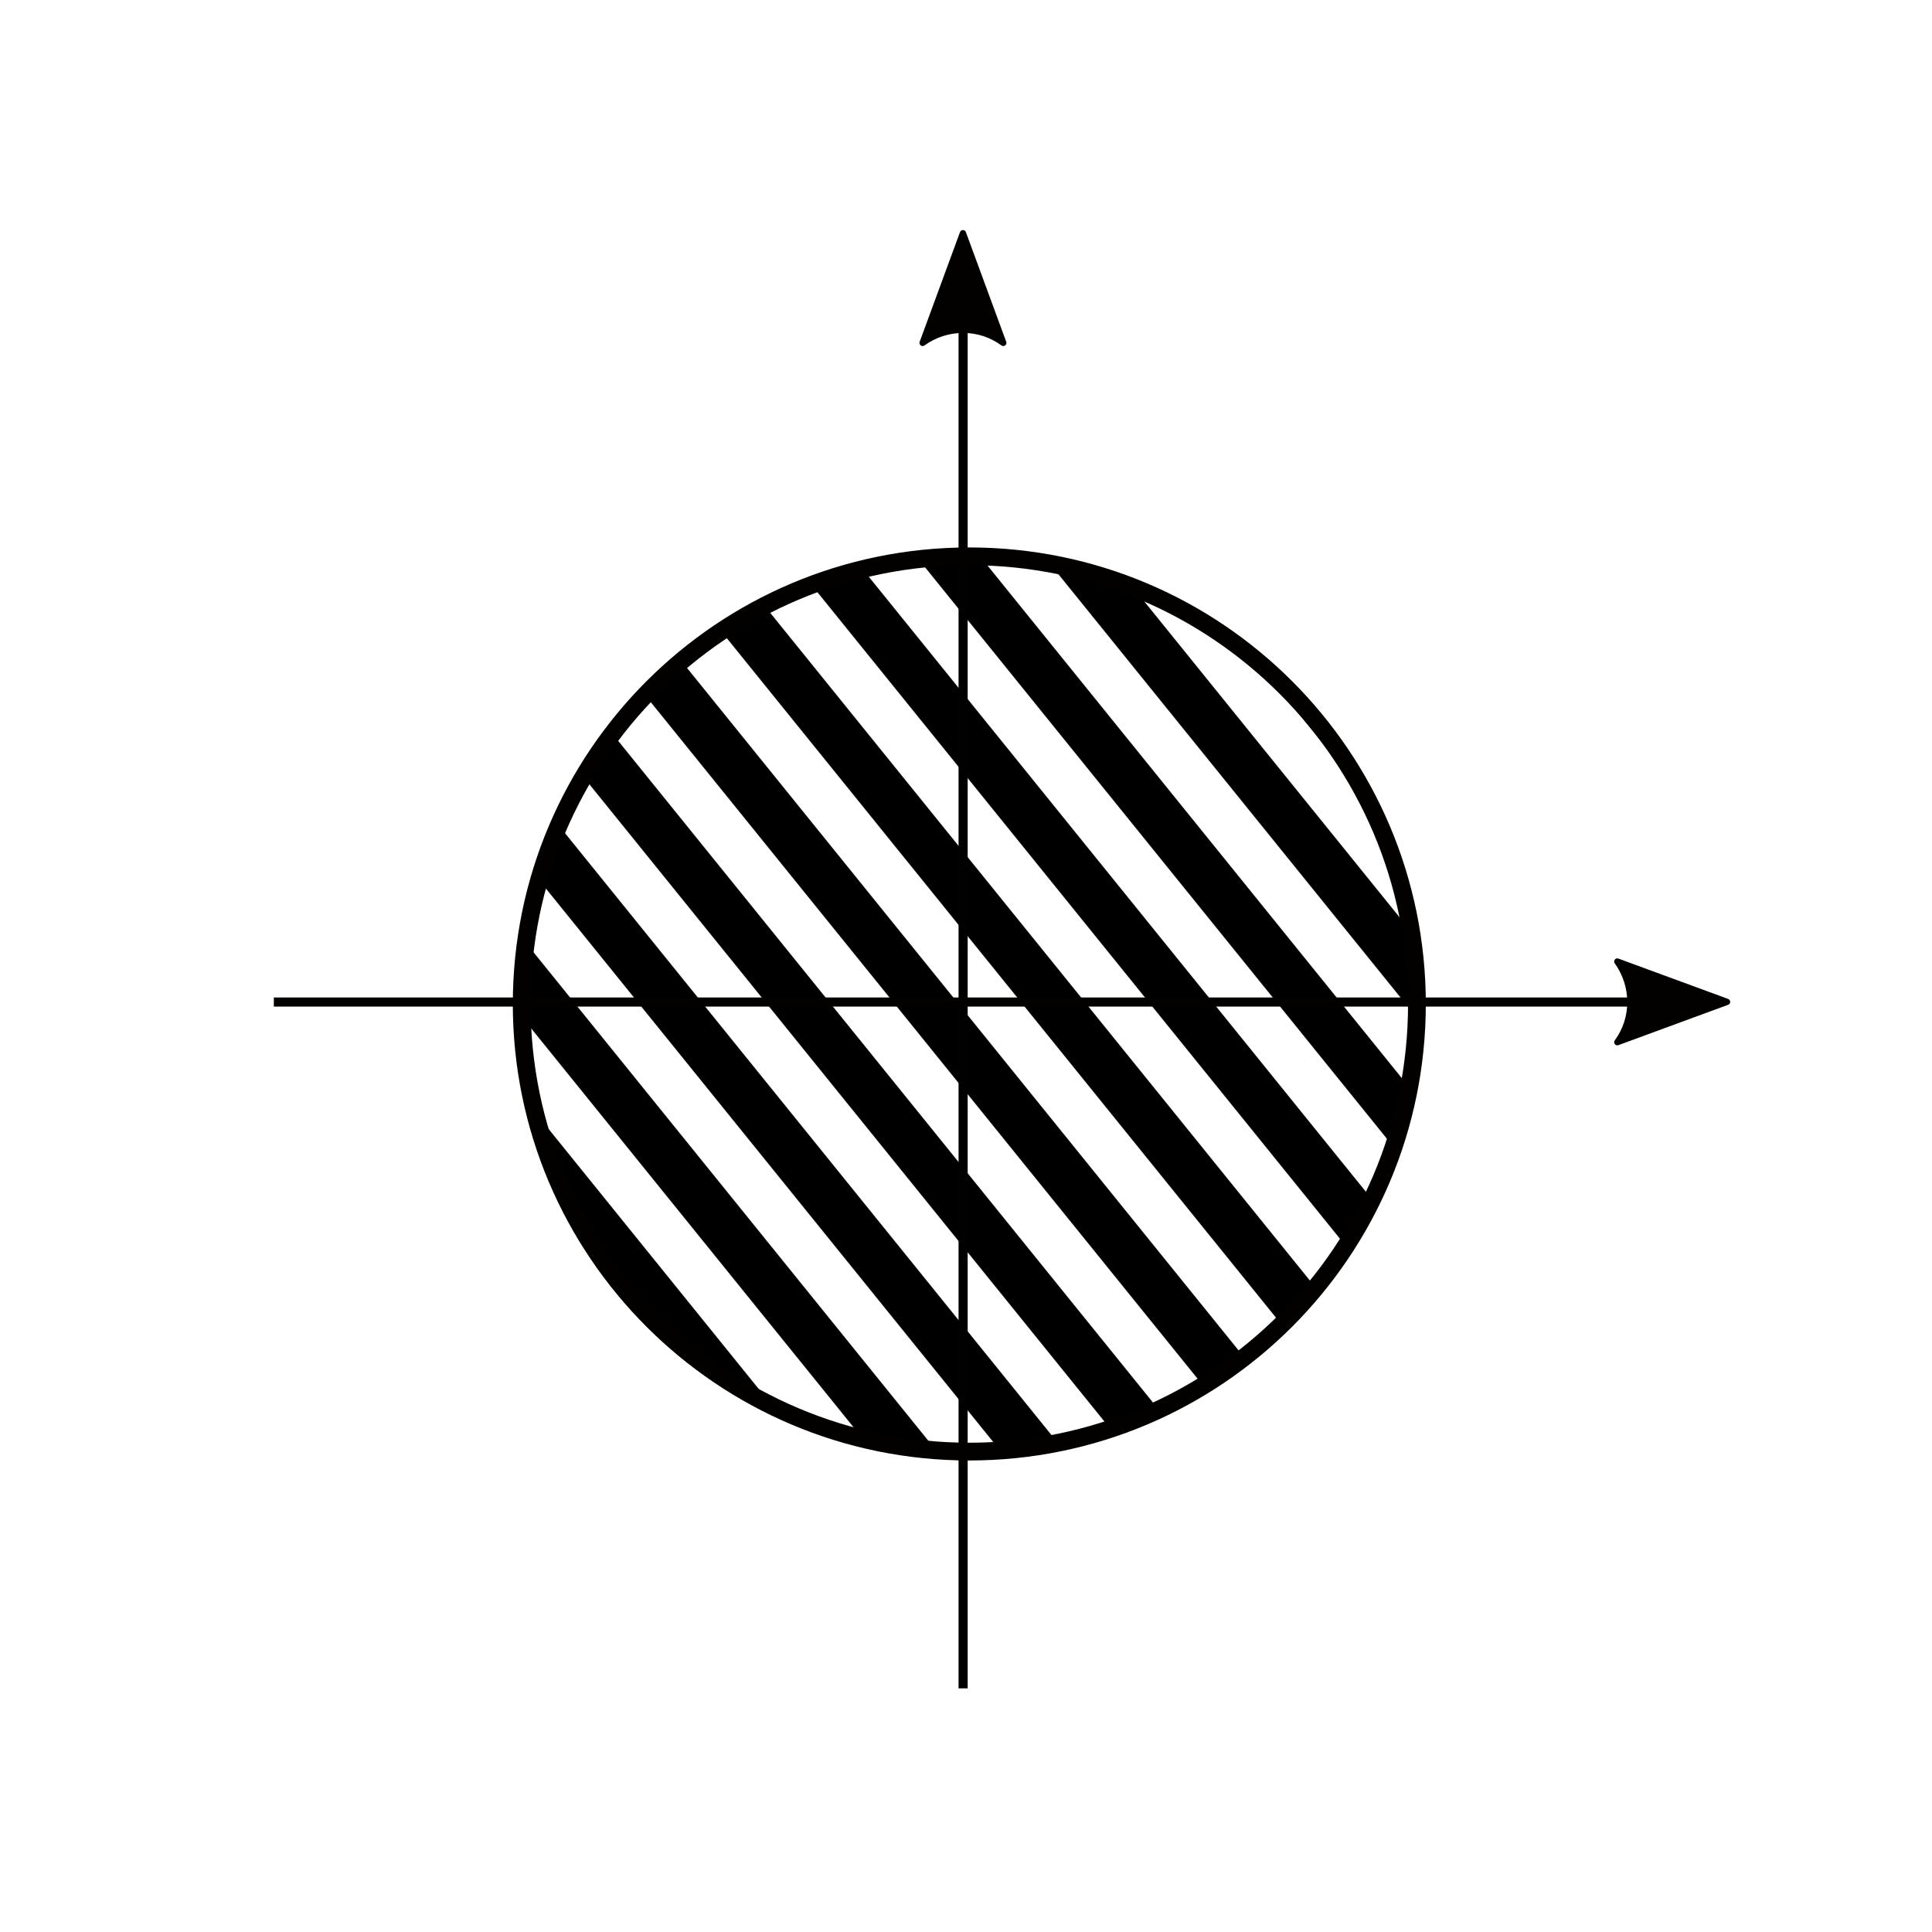
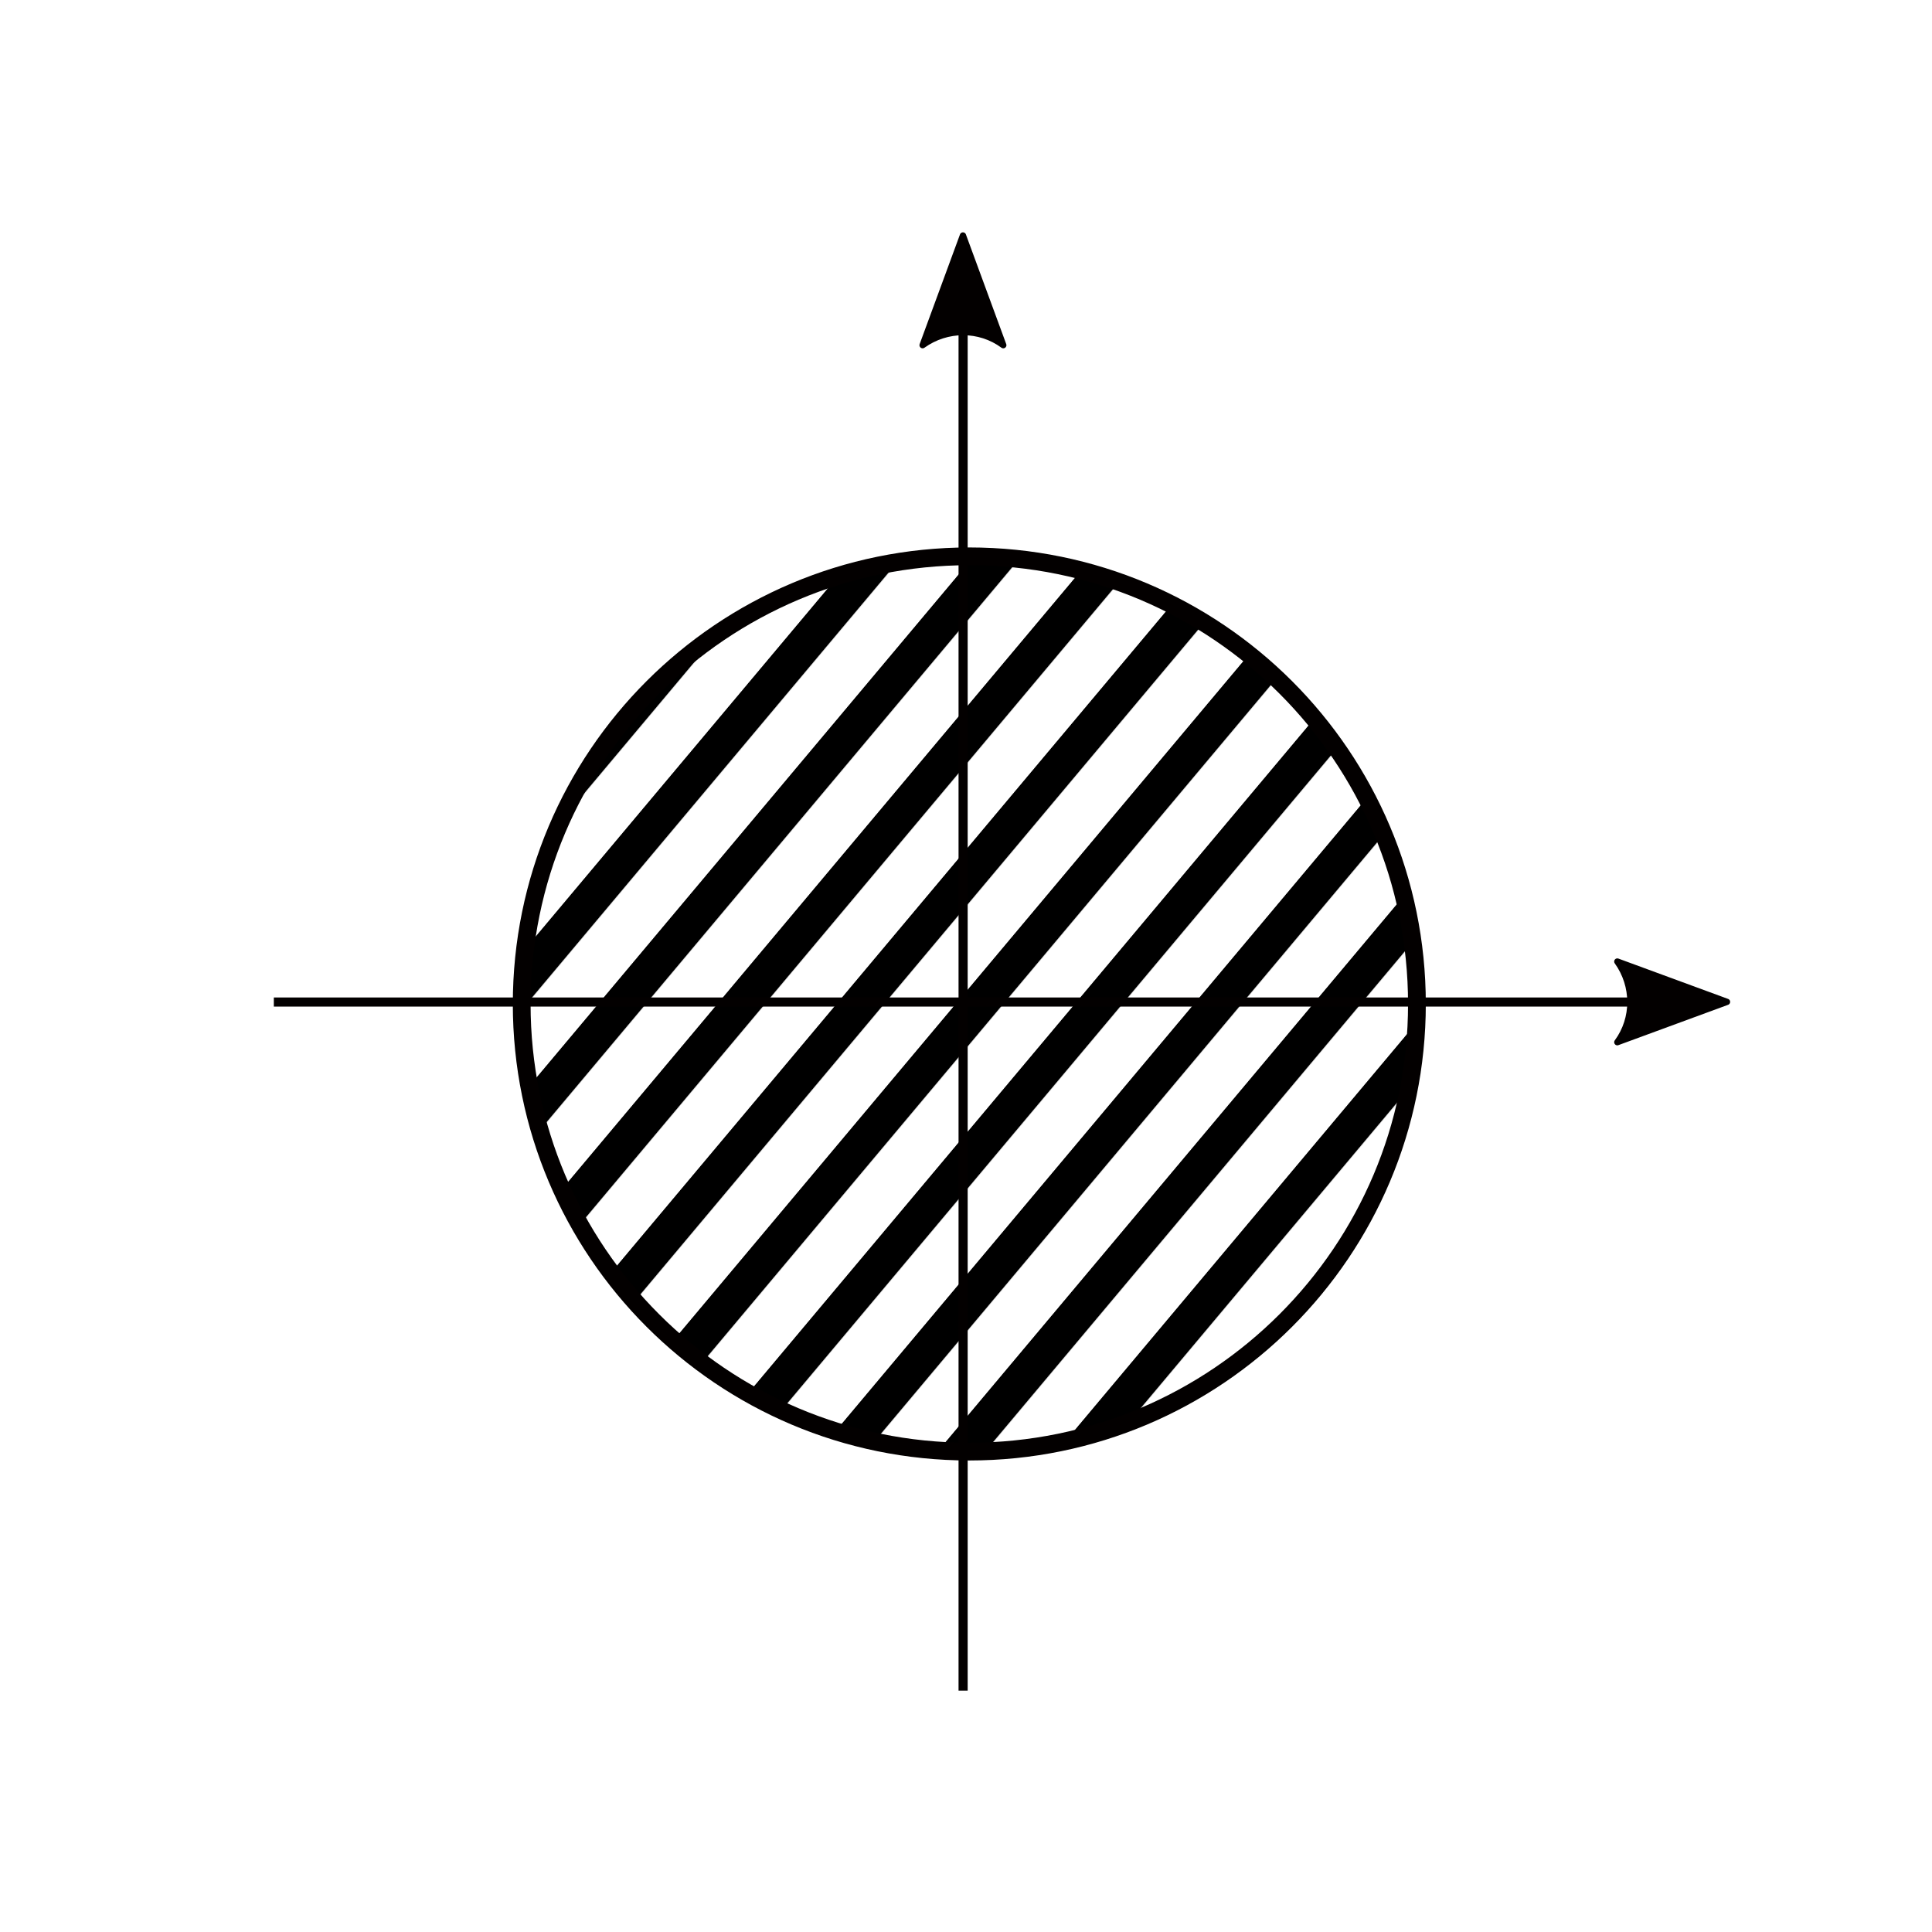
<svg xmlns="http://www.w3.org/2000/svg" xmlns:xlink="http://www.w3.org/1999/xlink" width="400" height="400" viewBox="50 87.5 105.833 105.833" version="1.1" id="svg5">
  <defs id="defs2">
-     <pattern xlink:href="#Strips1_1" id="pattern3873" patternTransform="matrix(-2.116603,1.7107,-13.9259,-17.23014,59.25872,88.98169)" />
-     <pattern patternUnits="userSpaceOnUse" width="2" height="1" patternTransform="translate(0,0) scale(10,10)" id="Strips1_1">
-       <rect style="fill:black;stroke:none" x="0" y="-0.5" width="1" height="2" id="rect2828" />
+     <pattern xlink:href="#Strips1_1.5" preserveAspectRatio="xMidYMid" id="pattern5" patternTransform="matrix(1.532089,1.285575,-1.285575,1.532089,0,0)" x="0" y="0" />
+     <pattern patternUnits="userSpaceOnUse" width="2.5" height="1" patternTransform="translate(0,0) scale(2,2)" preserveAspectRatio="xMidYMid" id="Strips1_1.5" style="fill:#000000">
+       <rect style="stroke:none" x="0" y="-0.5" width="1" height="2" id="rect140" />
    </pattern>
+     <clipPath clipPathUnits="userSpaceOnUse" id="clipPath15">
+       <rect style="fill:none;stroke:#000000;stroke-linecap:butt;stroke-linejoin:bevel;paint-order:stroke markers fill;stop-color:#000000" id="rect15-7" width="45.034" height="38.956" x="262.483" y="121.001" />
+     </clipPath>
    <marker style="overflow:visible" id="Arrow2Lend" refX="0" refY="0" orient="auto">
      <path transform="matrix(-1.1,0,0,-1.1,-1.1,0)" d="M 8.719,4.034 -2.207,0.016 8.719,-4.002 c -1.745,2.372 -1.735,5.617 -6e-7,8.035 z" style="fill:context-stroke;fill-rule:evenodd;stroke:context-stroke;stroke-width:0.625;stroke-linejoin:round" id="path1234" />
    </marker>
    <marker style="overflow:visible" id="Arrow2Lend_Fnone_S-030000" refX="0" refY="0" orient="auto">
      <path transform="matrix(-1.1,0,0,-1.1,-1.1,0)" d="M 8.719,4.034 -2.207,0.016 8.719,-4.002 c -1.745,2.372 -1.735,5.617 -6e-7,8.035 z" style="fill:#030000;fill-rule:evenodd;stroke:#030000;stroke-width:0.625;stroke-linejoin:round" id="path4073" />
    </marker>
    <marker style="overflow:visible" id="Arrow1Mstart" refX="0" refY="0" orient="auto">
      <path transform="matrix(0.4,0,0,0.4,4,0)" style="fill:context-stroke;fill-rule:evenodd;stroke:context-stroke;stroke-width:1pt" d="M 0,0 5,-5 -12.5,0 5,5 Z" id="path1219" />
    </marker>
    <marker style="overflow:visible" id="marker1614" refX="0" refY="0" orient="auto">
      <path transform="matrix(-0.8,0,0,-0.8,-10,0)" style="fill:context-stroke;fill-rule:evenodd;stroke:context-stroke;stroke-width:1pt" d="M 0,0 5,-5 -12.5,0 5,5 Z" id="path1612" />
    </marker>
    <marker style="overflow:visible" id="Arrow1Lend" refX="0" refY="0" orient="auto">
      <path transform="matrix(-0.8,0,0,-0.8,-10,0)" style="fill:context-stroke;fill-rule:evenodd;stroke:context-stroke;stroke-width:1pt" d="M 0,0 5,-5 -12.5,0 5,5 Z" id="path1216" />
    </marker>
    <marker style="overflow:visible" id="Arrow2Lstart" refX="0" refY="0" orient="auto">
      <path transform="matrix(1.1,0,0,1.1,1.1,0)" d="M 8.719,4.034 -2.207,0.016 8.719,-4.002 c -1.745,2.372 -1.735,5.617 -6e-7,8.035 z" style="fill:context-stroke;fill-rule:evenodd;stroke:context-stroke;stroke-width:0.625;stroke-linejoin:round" id="path1231" />
    </marker>
    <marker style="overflow:visible" id="Arrow2Lstart_Fnone_S-030000" refX="0" refY="0" orient="auto">
      <path transform="matrix(1.1,0,0,1.1,1.1,0)" d="M 8.719,4.034 -2.207,0.016 8.719,-4.002 c -1.745,2.372 -1.735,5.617 -6e-7,8.035 z" style="fill:#030000;fill-rule:evenodd;stroke:#030000;stroke-width:0.625;stroke-linejoin:round" id="path4076" />
    </marker>
    <marker style="overflow:visible" id="Arrow1Lstart" refX="0" refY="0" orient="auto">
      <path transform="matrix(0.8,0,0,0.8,10,0)" style="fill:context-stroke;fill-rule:evenodd;stroke:context-stroke;stroke-width:1pt" d="M 0,0 5,-5 -12.5,0 5,5 Z" id="path1213" />
    </marker>
  </defs>
  <g id="layer1">
-     <ellipse style="fill:url(#pattern3873);fill-opacity:1;stroke:#030000;stroke-width:0.973;stroke-linejoin:bevel;stroke-miterlimit:4;stroke-dasharray:none;stroke-dashoffset:0" id="path846" cx="103.098" cy="142.496" rx="24.52" ry="24.521" />
-     <path style="fill:none;fill-opacity:1;stroke:#030000;stroke-width:0.5;stroke-linejoin:bevel;stroke-miterlimit:4;stroke-dasharray:none;stroke-dashoffset:0;marker-start:url(#Arrow2Lstart_Fnone_S-030000)" d="m 102.758,100.938 v 79.049" id="path1065" />
+     <ellipse style="fill:url(#pattern5);fill-opacity:1;stroke:#030000;stroke-width:0.973;stroke-linejoin:bevel;stroke-miterlimit:4;stroke-dasharray:none;stroke-dashoffset:0" id="path846" cx="103.098" cy="142.496" rx="24.52" ry="24.521" />
+     <path style="fill:none;fill-opacity:1;stroke:#030000;stroke-width:0.5;stroke-linejoin:bevel;stroke-miterlimit:4;stroke-dasharray:none;stroke-dashoffset:0;marker-start:url(#Arrow2Lstart_Fnone_S-030000)" d="m 102.758,101.063 v 79.049" id="path1065" />
    <path style="fill:none;fill-opacity:1;stroke:#030000;stroke-width:0.5;stroke-linejoin:bevel;stroke-miterlimit:4;stroke-dasharray:none;stroke-dashoffset:0;marker-end:url(#Arrow2Lend_Fnone_S-030000)" d="m 65,142.39 h 78.94" id="path1522" />
  </g>
</svg>
